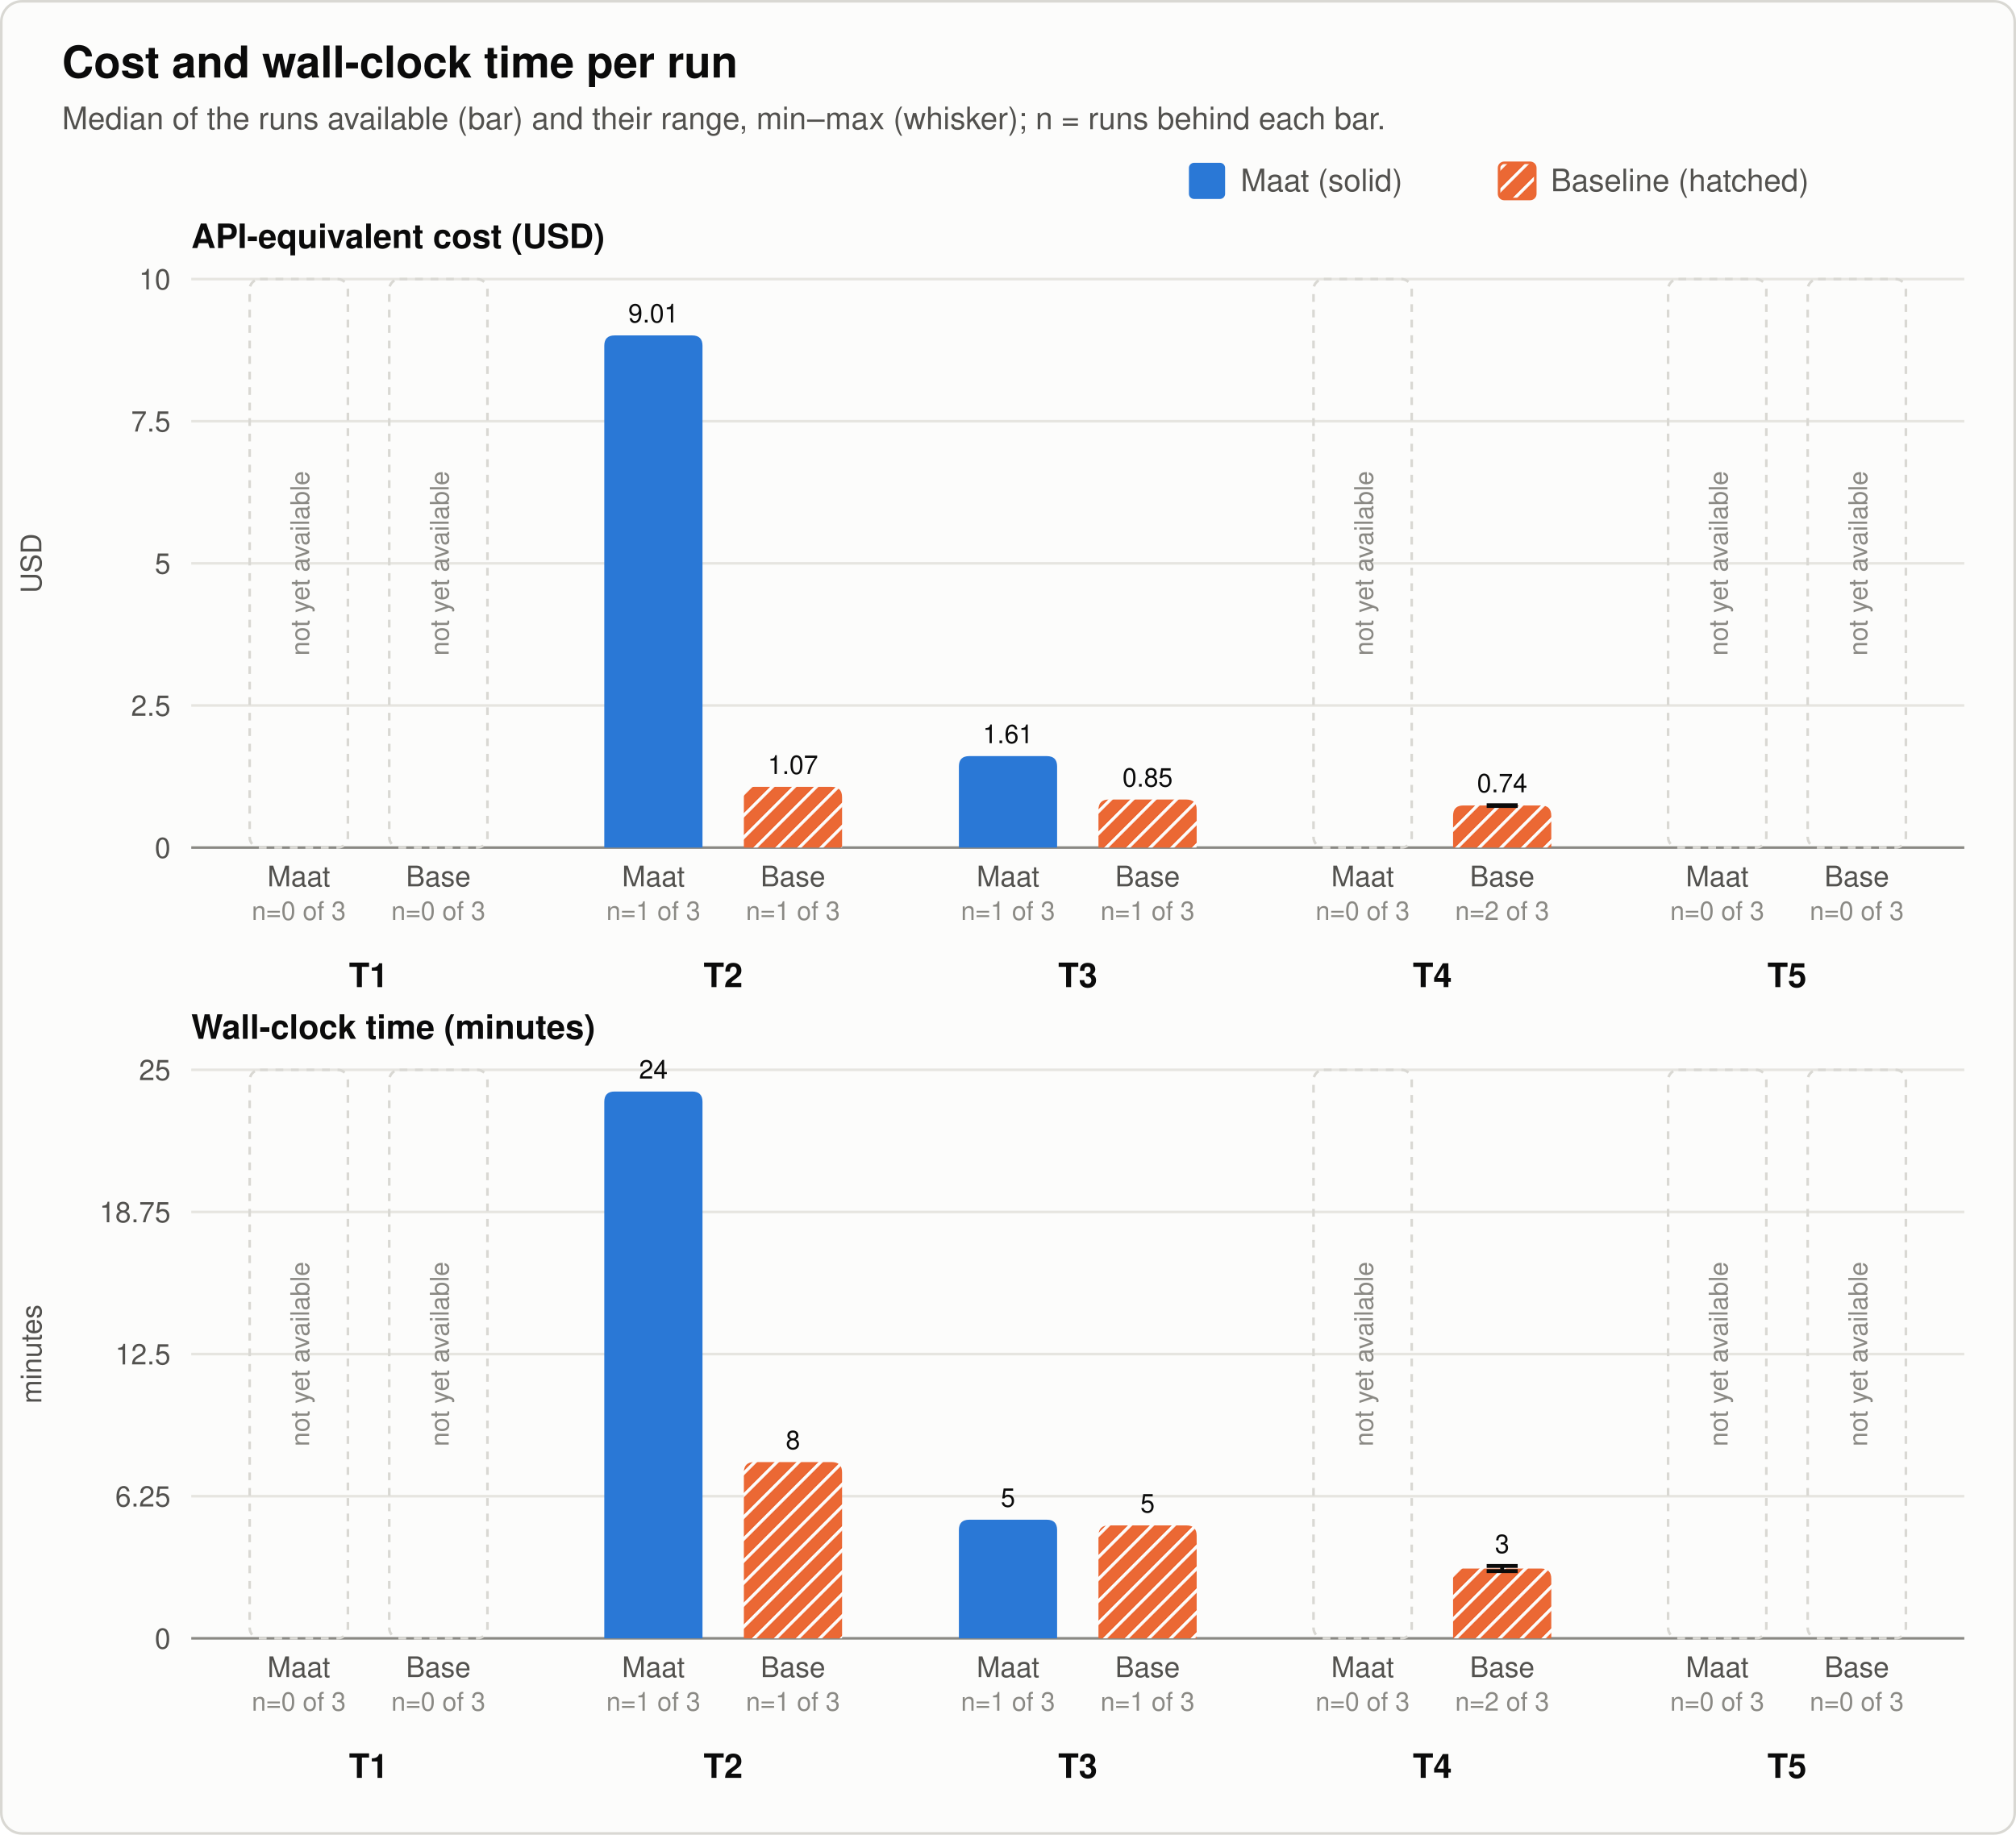
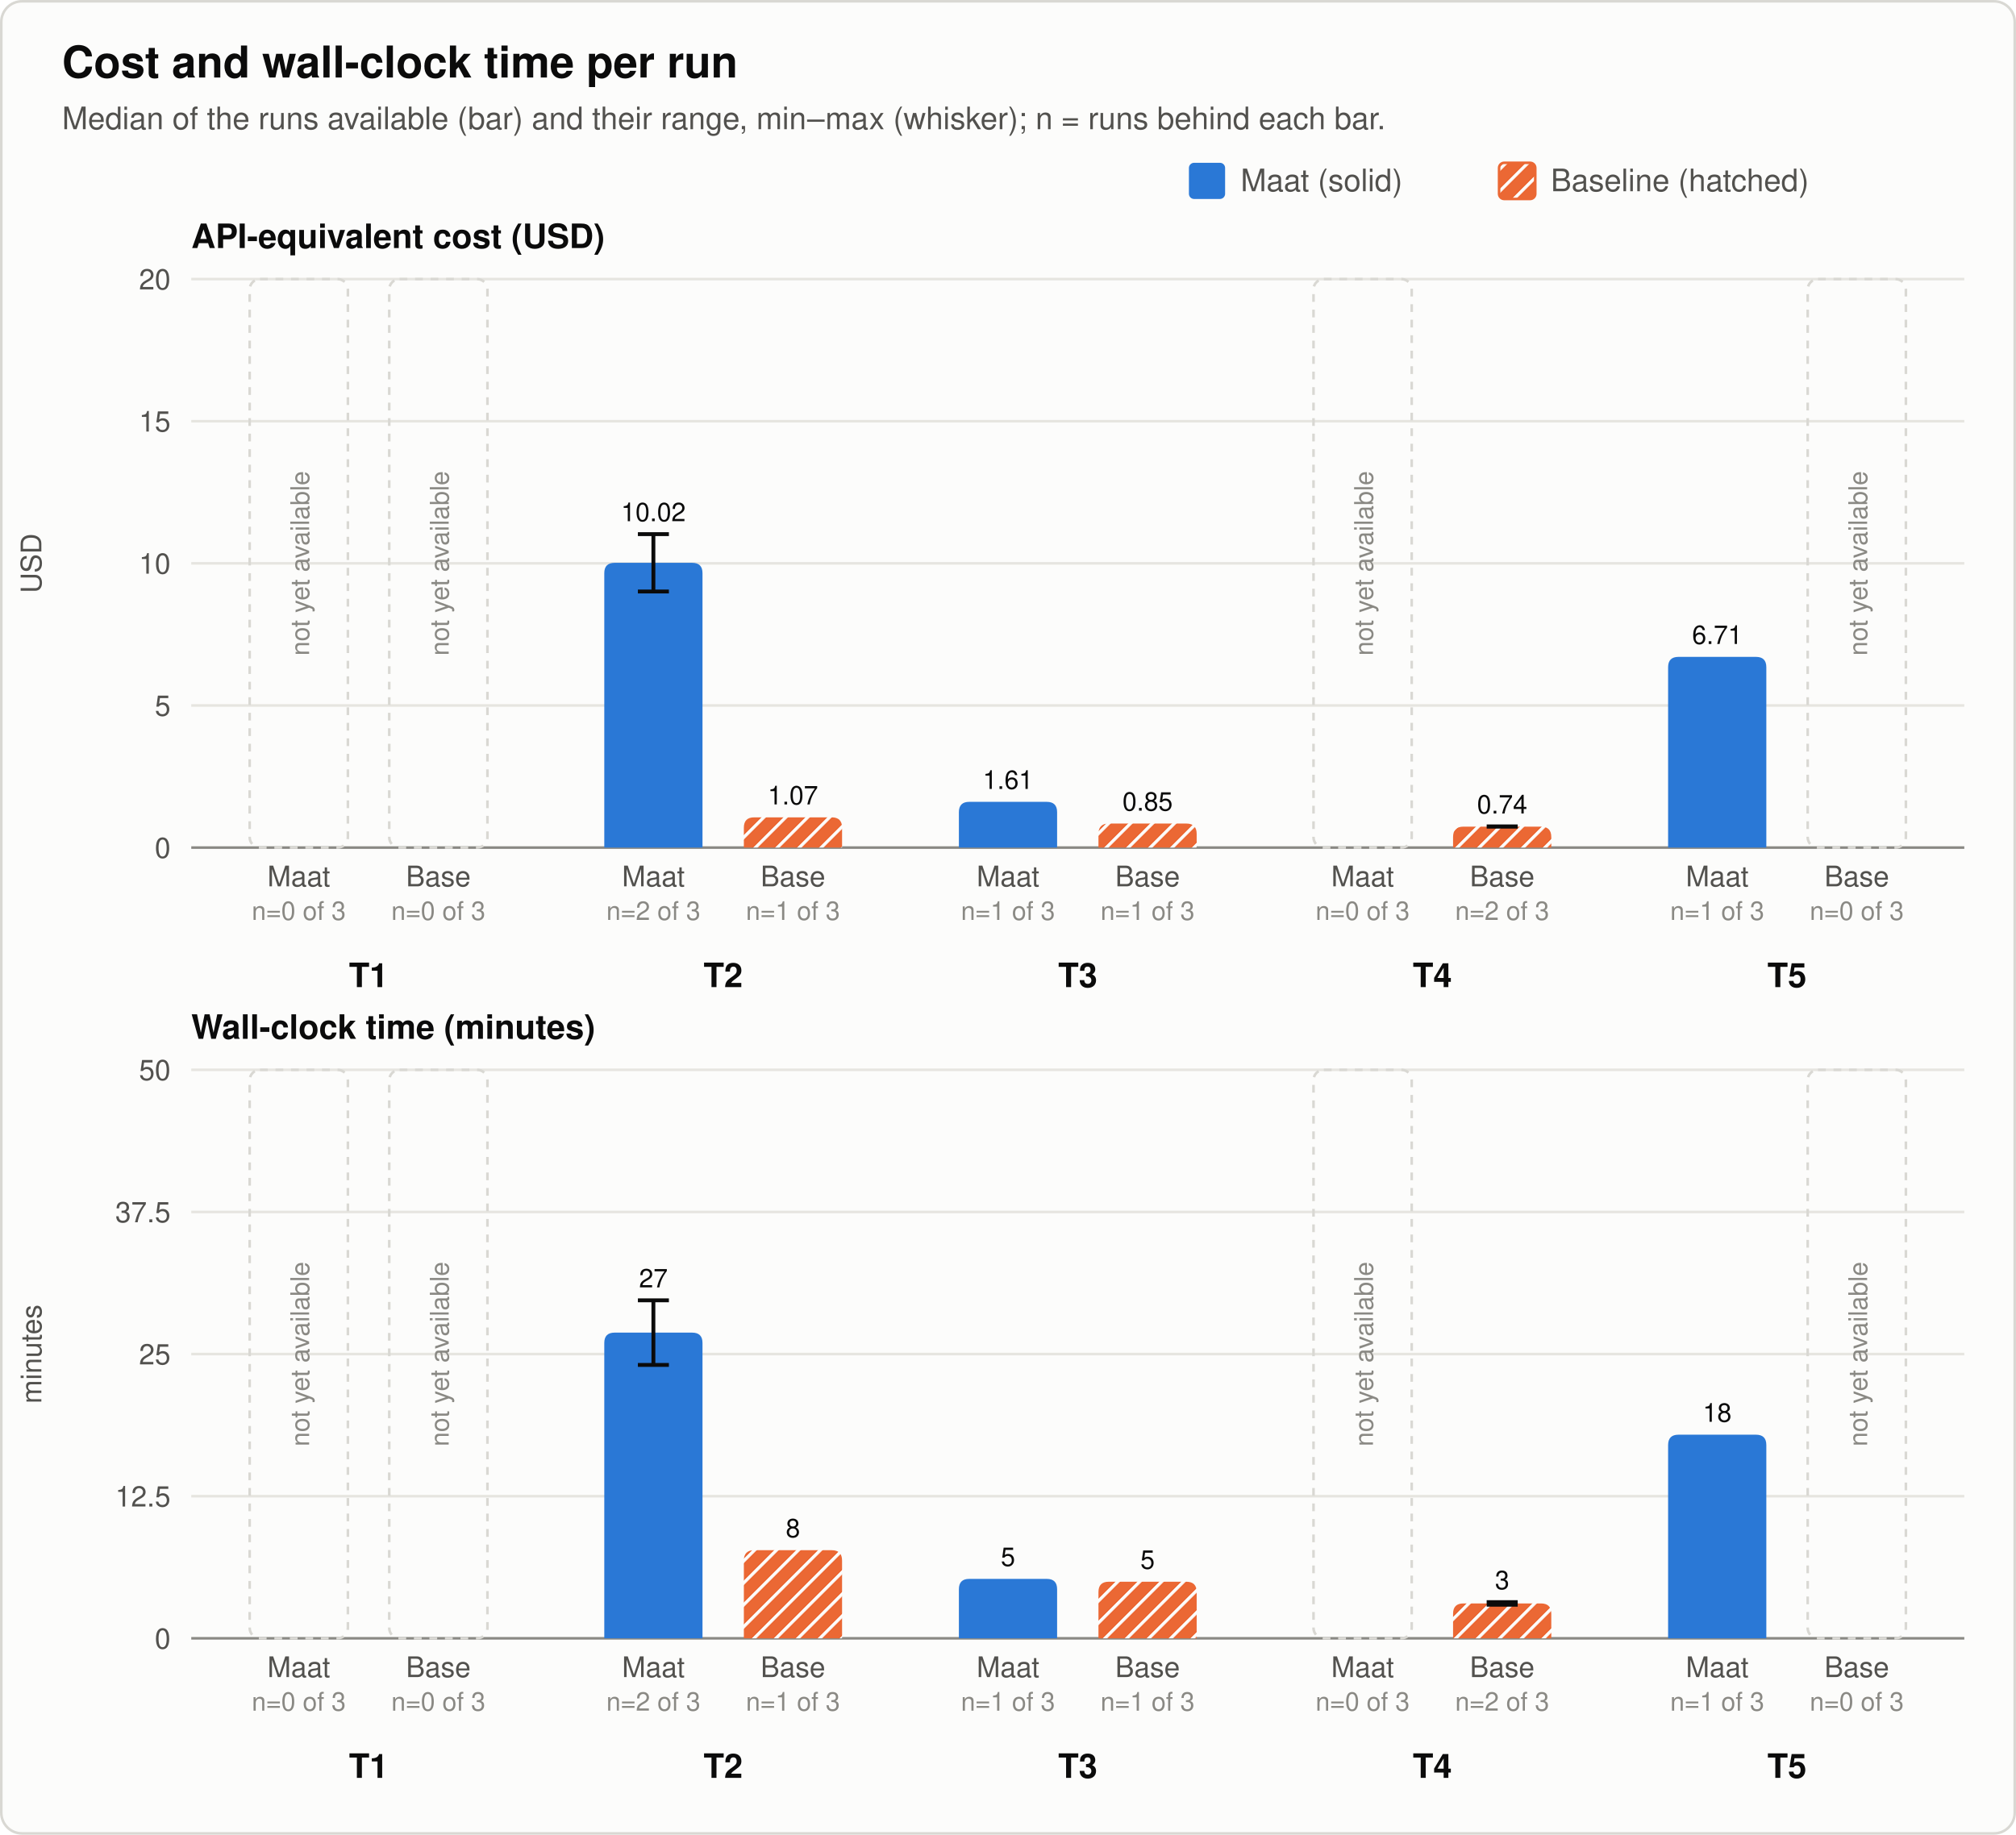
<svg xmlns="http://www.w3.org/2000/svg" width="780" height="710" viewBox="0 0 780 710" role="img" aria-labelledby="t d" font-family="-apple-system, 'Segoe UI', Helvetica, Arial, sans-serif">
  <defs>
    <pattern id="hatch" patternUnits="userSpaceOnUse" width="6" height="6" patternTransform="rotate(45)">
      <rect width="6" height="6" fill="#eb6834" />
      <line x1="0" y1="0" x2="0" y2="6" stroke="#fcfcfb" stroke-width="2.4" />
    </pattern>
  </defs>
  <rect x="0.5" y="0.5" width="779" height="709" rx="8" fill="#fcfcfb" stroke="#d9d8d3" />
  <text x="24" y="30" font-size="17" fill="#0b0b0b" text-anchor="start" font-weight="600">Cost and wall-clock time per run</text>
  <text x="24" y="50" font-size="12" fill="#52514e" text-anchor="start">Median of the runs available (bar) and their range, min–max (whisker); n = runs behind each bar.</text>
  <rect x="460" y="63" width="14" height="14" rx="2" fill="#2a78d6" />
  <text x="480" y="74" font-size="12" fill="#52514e" text-anchor="start">Maat (solid)</text>
  <rect x="580" y="63" width="14" height="14" rx="2" fill="url(#hatch)" stroke="#eb6834" stroke-width="1" />
  <text x="600" y="74" font-size="12" fill="#52514e" text-anchor="start">Baseline (hatched)</text>
  <text x="74" y="96" font-size="13" fill="#0b0b0b" text-anchor="start" font-weight="600">API-equivalent cost (USD)</text>
  <line x1="74" y1="328" x2="760" y2="328" stroke="#8a8984" stroke-width="1" />
  <text x="66" y="332" font-size="11" fill="#52514e" text-anchor="end">0</text>
  <line x1="74" y1="273" x2="760" y2="273" stroke="#e6e5e0" stroke-width="1" />
-   <text x="66" y="277" font-size="11" fill="#52514e" text-anchor="end">2.5</text>
+   <text x="66" y="277" font-size="11" fill="#52514e" text-anchor="end">5</text>
  <line x1="74" y1="218" x2="760" y2="218" stroke="#e6e5e0" stroke-width="1" />
-   <text x="66" y="222" font-size="11" fill="#52514e" text-anchor="end">5</text>
+   <text x="66" y="222" font-size="11" fill="#52514e" text-anchor="end">10</text>
  <line x1="74" y1="163" x2="760" y2="163" stroke="#e6e5e0" stroke-width="1" />
-   <text x="66" y="167" font-size="11" fill="#52514e" text-anchor="end">7.5</text>
+   <text x="66" y="167" font-size="11" fill="#52514e" text-anchor="end">15</text>
  <line x1="74" y1="108" x2="760" y2="108" stroke="#e6e5e0" stroke-width="1" />
-   <text x="66" y="112" font-size="11" fill="#52514e" text-anchor="end">10</text>
+   <text x="66" y="112" font-size="11" fill="#52514e" text-anchor="end">20</text>
  <text x="16" y="218" font-size="11" fill="#52514e" text-anchor="middle" transform="rotate(-90 16 218)">USD</text>
  <text x="115.6" y="343" font-size="11" fill="#52514e" text-anchor="middle">Maat</text>
  <text x="115.6" y="356" font-size="10" fill="#8a8984" text-anchor="middle">n=0 of 3</text>
  <rect x="96.6" y="108" width="38" height="220" rx="4" fill="none" stroke="#d9d8d3" stroke-dasharray="3 3" />
  <text x="119.6" y="218" font-size="10" fill="#8a8984" text-anchor="middle" transform="rotate(-90 119.6 218)">not yet available</text>
  <text x="169.6" y="343" font-size="11" fill="#52514e" text-anchor="middle">Base</text>
  <text x="169.6" y="356" font-size="10" fill="#8a8984" text-anchor="middle">n=0 of 3</text>
  <rect x="150.6" y="108" width="38" height="220" rx="4" fill="none" stroke="#d9d8d3" stroke-dasharray="3 3" />
  <text x="173.6" y="218" font-size="10" fill="#8a8984" text-anchor="middle" transform="rotate(-90 173.6 218)">not yet available</text>
  <text x="142.6" y="382" font-size="13" fill="#0b0b0b" text-anchor="middle" font-weight="600">T1</text>
  <text x="252.8" y="343" font-size="11" fill="#52514e" text-anchor="middle">Maat</text>
-   <text x="252.8" y="356" font-size="10" fill="#8a8984" text-anchor="middle">n=1 of 3</text>
-   <path d="M233.8 328V133.8Q233.8 129.8 237.8 129.8H267.8Q271.8 129.8 271.8 133.8V328z" fill="#2a78d6" />
-   <text x="252.8" y="124.8" font-size="10" fill="#0b0b0b" text-anchor="middle">9.01</text>
+   <text x="252.8" y="356" font-size="10" fill="#8a8984" text-anchor="middle">n=2 of 3</text>
+   <path d="M233.8 328V221.8Q233.8 217.8 237.8 217.8H267.8Q271.8 217.8 271.8 221.8V328z" fill="#2a78d6" />
+   <path d="M252.8 228.9V206.7M246.8 228.9H258.8M246.8 206.7H258.8" stroke="#0b0b0b" stroke-width="1.5" fill="none" />
+   <text x="252.8" y="201.7" font-size="10" fill="#0b0b0b" text-anchor="middle">10.02</text>
  <text x="306.8" y="343" font-size="11" fill="#52514e" text-anchor="middle">Base</text>
  <text x="306.8" y="356" font-size="10" fill="#8a8984" text-anchor="middle">n=1 of 3</text>
-   <path d="M287.8 328V308.5Q287.8 304.5 291.8 304.5H321.8Q325.8 304.5 325.8 308.5V328z" fill="url(#hatch)" />
-   <text x="306.8" y="299.5" font-size="10" fill="#0b0b0b" text-anchor="middle">1.07</text>
+   <path d="M287.8 328V320.3Q287.8 316.3 291.8 316.3H321.8Q325.8 316.3 325.8 320.3V328z" fill="url(#hatch)" />
+   <text x="306.8" y="311.3" font-size="10" fill="#0b0b0b" text-anchor="middle">1.07</text>
  <text x="279.8" y="382" font-size="13" fill="#0b0b0b" text-anchor="middle" font-weight="600">T2</text>
  <text x="390" y="343" font-size="11" fill="#52514e" text-anchor="middle">Maat</text>
  <text x="390" y="356" font-size="10" fill="#8a8984" text-anchor="middle">n=1 of 3</text>
-   <path d="M371 328V296.6Q371 292.6 375 292.6H405Q409 292.6 409 296.6V328z" fill="#2a78d6" />
-   <text x="390" y="287.6" font-size="10" fill="#0b0b0b" text-anchor="middle">1.61</text>
+   <path d="M371 328V314.3Q371 310.3 375 310.3H405Q409 310.3 409 314.3V328z" fill="#2a78d6" />
+   <text x="390" y="305.3" font-size="10" fill="#0b0b0b" text-anchor="middle">1.61</text>
  <text x="444" y="343" font-size="11" fill="#52514e" text-anchor="middle">Base</text>
  <text x="444" y="356" font-size="10" fill="#8a8984" text-anchor="middle">n=1 of 3</text>
-   <path d="M425 328V313.4Q425 309.4 429 309.4H459Q463 309.4 463 313.4V328z" fill="url(#hatch)" />
-   <text x="444" y="304.4" font-size="10" fill="#0b0b0b" text-anchor="middle">0.85</text>
+   <path d="M425 328V322.7Q425 318.7 429 318.7H459Q463 318.7 463 322.7V328z" fill="url(#hatch)" />
+   <text x="444" y="313.7" font-size="10" fill="#0b0b0b" text-anchor="middle">0.85</text>
  <text x="417" y="382" font-size="13" fill="#0b0b0b" text-anchor="middle" font-weight="600">T3</text>
  <text x="527.2" y="343" font-size="11" fill="#52514e" text-anchor="middle">Maat</text>
  <text x="527.2" y="356" font-size="10" fill="#8a8984" text-anchor="middle">n=0 of 3</text>
  <rect x="508.2" y="108" width="38" height="220" rx="4" fill="none" stroke="#d9d8d3" stroke-dasharray="3 3" />
  <text x="531.2" y="218" font-size="10" fill="#8a8984" text-anchor="middle" transform="rotate(-90 531.2 218)">not yet available</text>
  <text x="581.2" y="343" font-size="11" fill="#52514e" text-anchor="middle">Base</text>
  <text x="581.2" y="356" font-size="10" fill="#8a8984" text-anchor="middle">n=2 of 3</text>
-   <path d="M562.2 328V315.7Q562.2 311.7 566.2 311.7H596.2Q600.2 311.7 600.2 315.7V328z" fill="url(#hatch)" />
-   <path d="M581.2 311.9V311.6M575.2 311.9H587.2M575.2 311.6H587.2" stroke="#0b0b0b" stroke-width="1.5" fill="none" />
-   <text x="581.2" y="306.6" font-size="10" fill="#0b0b0b" text-anchor="middle">0.74</text>
+   <path d="M562.2 328V323.9Q562.2 319.9 566.2 319.9H596.2Q600.2 319.9 600.2 323.9V328z" fill="url(#hatch)" />
+   <path d="M581.2 319.9V319.8M575.2 319.9H587.2M575.2 319.8H587.2" stroke="#0b0b0b" stroke-width="1.5" fill="none" />
+   <text x="581.2" y="314.8" font-size="10" fill="#0b0b0b" text-anchor="middle">0.74</text>
  <text x="554.2" y="382" font-size="13" fill="#0b0b0b" text-anchor="middle" font-weight="600">T4</text>
  <text x="664.4" y="343" font-size="11" fill="#52514e" text-anchor="middle">Maat</text>
-   <text x="664.4" y="356" font-size="10" fill="#8a8984" text-anchor="middle">n=0 of 3</text>
-   <rect x="645.4" y="108" width="38" height="220" rx="4" fill="none" stroke="#d9d8d3" stroke-dasharray="3 3" />
-   <text x="668.4" y="218" font-size="10" fill="#8a8984" text-anchor="middle" transform="rotate(-90 668.4 218)">not yet available</text>
+   <text x="664.4" y="356" font-size="10" fill="#8a8984" text-anchor="middle">n=1 of 3</text>
+   <path d="M645.4 328V258.2Q645.4 254.2 649.4 254.2H679.4Q683.4 254.2 683.4 258.2V328z" fill="#2a78d6" />
+   <text x="664.4" y="249.2" font-size="10" fill="#0b0b0b" text-anchor="middle">6.71</text>
  <text x="718.4" y="343" font-size="11" fill="#52514e" text-anchor="middle">Base</text>
  <text x="718.4" y="356" font-size="10" fill="#8a8984" text-anchor="middle">n=0 of 3</text>
  <rect x="699.4" y="108" width="38" height="220" rx="4" fill="none" stroke="#d9d8d3" stroke-dasharray="3 3" />
  <text x="722.4" y="218" font-size="10" fill="#8a8984" text-anchor="middle" transform="rotate(-90 722.4 218)">not yet available</text>
  <text x="691.4" y="382" font-size="13" fill="#0b0b0b" text-anchor="middle" font-weight="600">T5</text>
  <text x="74" y="402" font-size="13" fill="#0b0b0b" text-anchor="start" font-weight="600">Wall-clock time (minutes)</text>
  <line x1="74" y1="634" x2="760" y2="634" stroke="#8a8984" stroke-width="1" />
  <text x="66" y="638" font-size="11" fill="#52514e" text-anchor="end">0</text>
  <line x1="74" y1="579" x2="760" y2="579" stroke="#e6e5e0" stroke-width="1" />
-   <text x="66" y="583" font-size="11" fill="#52514e" text-anchor="end">6.25</text>
+   <text x="66" y="583" font-size="11" fill="#52514e" text-anchor="end">12.5</text>
  <line x1="74" y1="524" x2="760" y2="524" stroke="#e6e5e0" stroke-width="1" />
-   <text x="66" y="528" font-size="11" fill="#52514e" text-anchor="end">12.5</text>
+   <text x="66" y="528" font-size="11" fill="#52514e" text-anchor="end">25</text>
  <line x1="74" y1="469" x2="760" y2="469" stroke="#e6e5e0" stroke-width="1" />
-   <text x="66" y="473" font-size="11" fill="#52514e" text-anchor="end">18.75</text>
+   <text x="66" y="473" font-size="11" fill="#52514e" text-anchor="end">37.5</text>
  <line x1="74" y1="414" x2="760" y2="414" stroke="#e6e5e0" stroke-width="1" />
-   <text x="66" y="418" font-size="11" fill="#52514e" text-anchor="end">25</text>
+   <text x="66" y="418" font-size="11" fill="#52514e" text-anchor="end">50</text>
  <text x="16" y="524" font-size="11" fill="#52514e" text-anchor="middle" transform="rotate(-90 16 524)">minutes</text>
  <text x="115.6" y="649" font-size="11" fill="#52514e" text-anchor="middle">Maat</text>
  <text x="115.6" y="662" font-size="10" fill="#8a8984" text-anchor="middle">n=0 of 3</text>
  <rect x="96.6" y="414" width="38" height="220" rx="4" fill="none" stroke="#d9d8d3" stroke-dasharray="3 3" />
  <text x="119.6" y="524" font-size="10" fill="#8a8984" text-anchor="middle" transform="rotate(-90 119.6 524)">not yet available</text>
  <text x="169.6" y="649" font-size="11" fill="#52514e" text-anchor="middle">Base</text>
  <text x="169.6" y="662" font-size="10" fill="#8a8984" text-anchor="middle">n=0 of 3</text>
  <rect x="150.6" y="414" width="38" height="220" rx="4" fill="none" stroke="#d9d8d3" stroke-dasharray="3 3" />
  <text x="173.6" y="524" font-size="10" fill="#8a8984" text-anchor="middle" transform="rotate(-90 173.6 524)">not yet available</text>
  <text x="142.6" y="688" font-size="13" fill="#0b0b0b" text-anchor="middle" font-weight="600">T1</text>
  <text x="252.8" y="649" font-size="11" fill="#52514e" text-anchor="middle">Maat</text>
-   <text x="252.8" y="662" font-size="10" fill="#8a8984" text-anchor="middle">n=1 of 3</text>
-   <path d="M233.8 634V426.4Q233.8 422.4 237.8 422.4H267.8Q271.8 422.4 271.8 426.4V634z" fill="#2a78d6" />
-   <text x="252.8" y="417.4" font-size="10" fill="#0b0b0b" text-anchor="middle">24</text>
+   <text x="252.8" y="662" font-size="10" fill="#8a8984" text-anchor="middle">n=2 of 3</text>
+   <path d="M233.8 634V519.7Q233.8 515.7 237.8 515.7H267.8Q271.8 515.7 271.8 519.7V634z" fill="#2a78d6" />
+   <path d="M252.8 528.2V503.2M246.8 528.2H258.8M246.8 503.2H258.8" stroke="#0b0b0b" stroke-width="1.5" fill="none" />
+   <text x="252.8" y="498.2" font-size="10" fill="#0b0b0b" text-anchor="middle">27</text>
  <text x="306.8" y="649" font-size="11" fill="#52514e" text-anchor="middle">Base</text>
  <text x="306.8" y="662" font-size="10" fill="#8a8984" text-anchor="middle">n=1 of 3</text>
-   <path d="M287.8 634V569.8Q287.8 565.8 291.8 565.8H321.8Q325.8 565.8 325.8 569.8V634z" fill="url(#hatch)" />
-   <text x="306.8" y="560.8" font-size="10" fill="#0b0b0b" text-anchor="middle">8</text>
+   <path d="M287.8 634V603.9Q287.8 599.9 291.8 599.9H321.8Q325.8 599.9 325.8 603.9V634z" fill="url(#hatch)" />
+   <text x="306.8" y="594.9" font-size="10" fill="#0b0b0b" text-anchor="middle">8</text>
  <text x="279.8" y="688" font-size="13" fill="#0b0b0b" text-anchor="middle" font-weight="600">T2</text>
  <text x="390" y="649" font-size="11" fill="#52514e" text-anchor="middle">Maat</text>
  <text x="390" y="662" font-size="10" fill="#8a8984" text-anchor="middle">n=1 of 3</text>
-   <path d="M371 634V592.1Q371 588.1 375 588.1H405Q409 588.1 409 592.1V634z" fill="#2a78d6" />
-   <text x="390" y="583.1" font-size="10" fill="#0b0b0b" text-anchor="middle">5</text>
+   <path d="M371 634V615Q371 611 375 611H405Q409 611 409 615V634z" fill="#2a78d6" />
+   <text x="390" y="606" font-size="10" fill="#0b0b0b" text-anchor="middle">5</text>
  <text x="444" y="649" font-size="11" fill="#52514e" text-anchor="middle">Base</text>
  <text x="444" y="662" font-size="10" fill="#8a8984" text-anchor="middle">n=1 of 3</text>
-   <path d="M425 634V594.3Q425 590.3 429 590.3H459Q463 590.3 463 594.3V634z" fill="url(#hatch)" />
-   <text x="444" y="585.3" font-size="10" fill="#0b0b0b" text-anchor="middle">5</text>
+   <path d="M425 634V616.1Q425 612.1 429 612.1H459Q463 612.1 463 616.1V634z" fill="url(#hatch)" />
+   <text x="444" y="607.1" font-size="10" fill="#0b0b0b" text-anchor="middle">5</text>
  <text x="417" y="688" font-size="13" fill="#0b0b0b" text-anchor="middle" font-weight="600">T3</text>
  <text x="527.2" y="649" font-size="11" fill="#52514e" text-anchor="middle">Maat</text>
  <text x="527.2" y="662" font-size="10" fill="#8a8984" text-anchor="middle">n=0 of 3</text>
  <rect x="508.2" y="414" width="38" height="220" rx="4" fill="none" stroke="#d9d8d3" stroke-dasharray="3 3" />
  <text x="531.2" y="524" font-size="10" fill="#8a8984" text-anchor="middle" transform="rotate(-90 531.2 524)">not yet available</text>
  <text x="581.2" y="649" font-size="11" fill="#52514e" text-anchor="middle">Base</text>
  <text x="581.2" y="662" font-size="10" fill="#8a8984" text-anchor="middle">n=2 of 3</text>
-   <path d="M562.2 634V611Q562.2 607 566.2 607H596.2Q600.2 607 600.2 611V634z" fill="url(#hatch)" />
-   <path d="M581.2 608V606M575.2 608H587.2M575.2 606H587.2" stroke="#0b0b0b" stroke-width="1.5" fill="none" />
-   <text x="581.2" y="601" font-size="10" fill="#0b0b0b" text-anchor="middle">3</text>
+   <path d="M562.2 634V624.5Q562.2 620.5 566.2 620.5H596.2Q600.2 620.5 600.2 624.5V634z" fill="url(#hatch)" />
+   <path d="M581.2 621V620M575.2 621H587.2M575.2 620H587.2" stroke="#0b0b0b" stroke-width="1.5" fill="none" />
+   <text x="581.2" y="615" font-size="10" fill="#0b0b0b" text-anchor="middle">3</text>
  <text x="554.2" y="688" font-size="13" fill="#0b0b0b" text-anchor="middle" font-weight="600">T4</text>
  <text x="664.4" y="649" font-size="11" fill="#52514e" text-anchor="middle">Maat</text>
-   <text x="664.4" y="662" font-size="10" fill="#8a8984" text-anchor="middle">n=0 of 3</text>
-   <rect x="645.4" y="414" width="38" height="220" rx="4" fill="none" stroke="#d9d8d3" stroke-dasharray="3 3" />
-   <text x="668.4" y="524" font-size="10" fill="#8a8984" text-anchor="middle" transform="rotate(-90 668.4 524)">not yet available</text>
+   <text x="664.4" y="662" font-size="10" fill="#8a8984" text-anchor="middle">n=1 of 3</text>
+   <path d="M645.4 634V559.2Q645.4 555.2 649.4 555.2H679.4Q683.4 555.2 683.4 559.2V634z" fill="#2a78d6" />
+   <text x="664.4" y="550.2" font-size="10" fill="#0b0b0b" text-anchor="middle">18</text>
  <text x="718.4" y="649" font-size="11" fill="#52514e" text-anchor="middle">Base</text>
  <text x="718.4" y="662" font-size="10" fill="#8a8984" text-anchor="middle">n=0 of 3</text>
  <rect x="699.4" y="414" width="38" height="220" rx="4" fill="none" stroke="#d9d8d3" stroke-dasharray="3 3" />
  <text x="722.4" y="524" font-size="10" fill="#8a8984" text-anchor="middle" transform="rotate(-90 722.4 524)">not yet available</text>
  <text x="691.4" y="688" font-size="13" fill="#0b0b0b" text-anchor="middle" font-weight="600">T5</text>
</svg>
